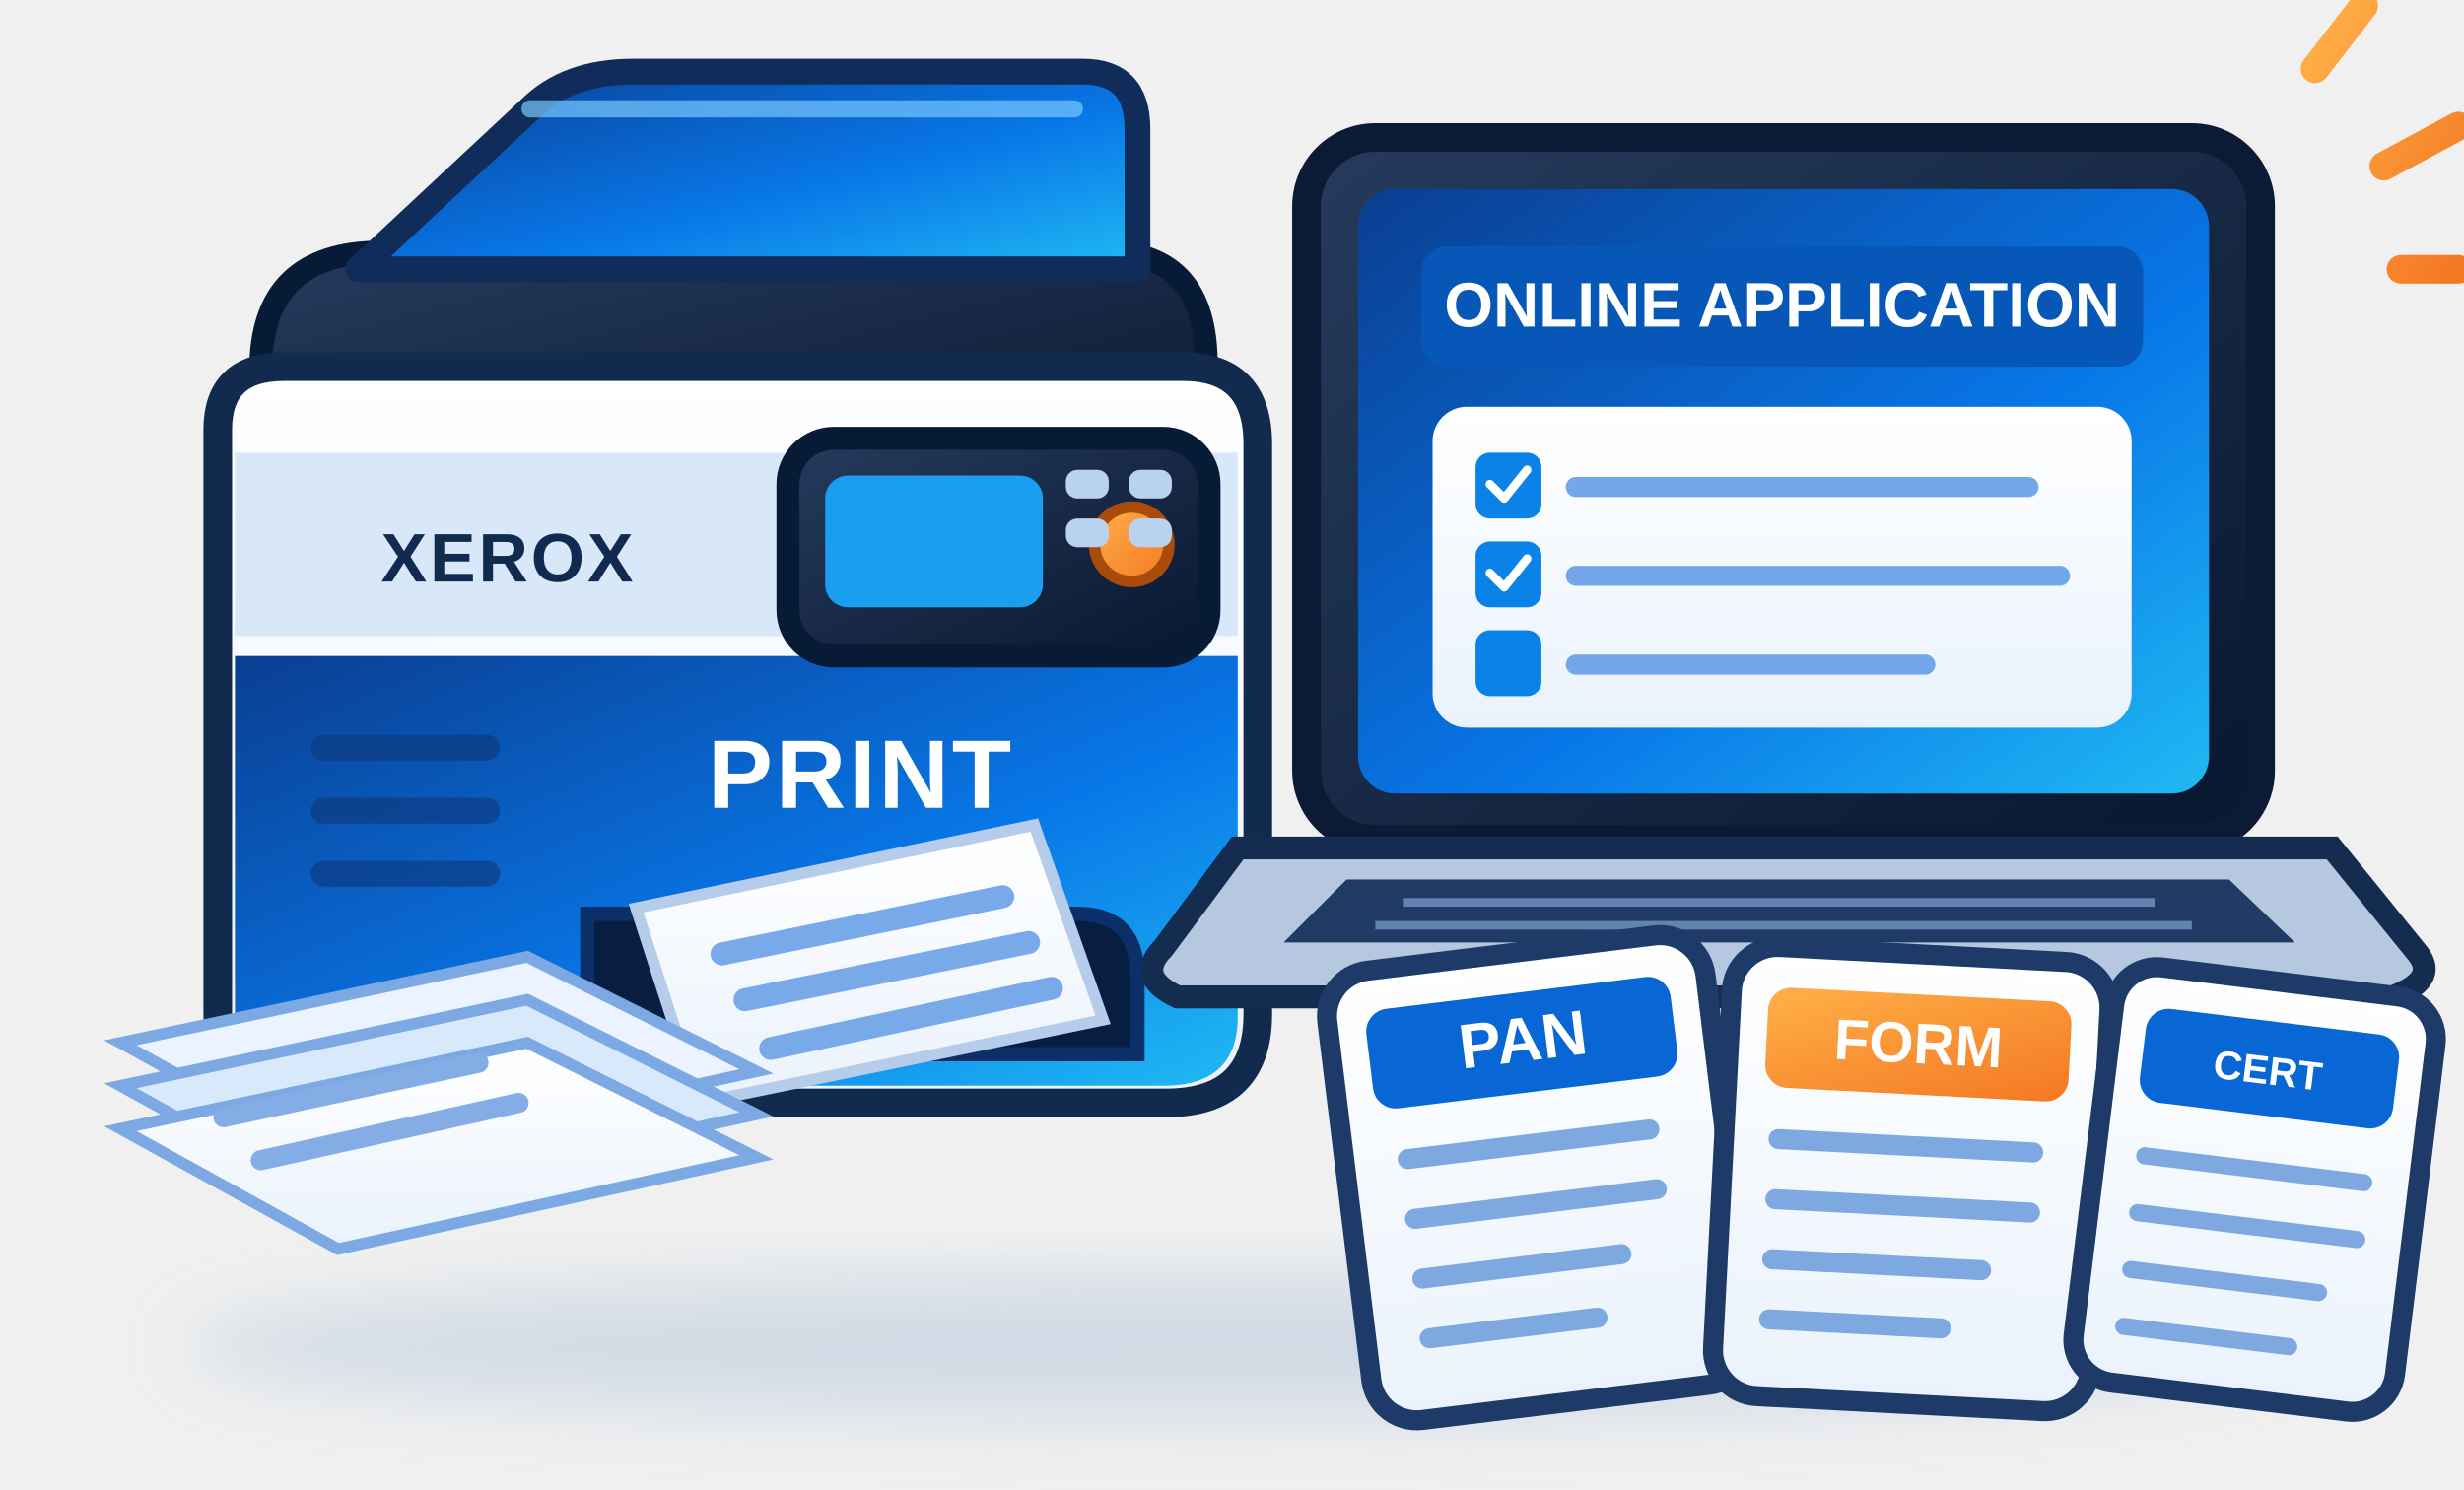
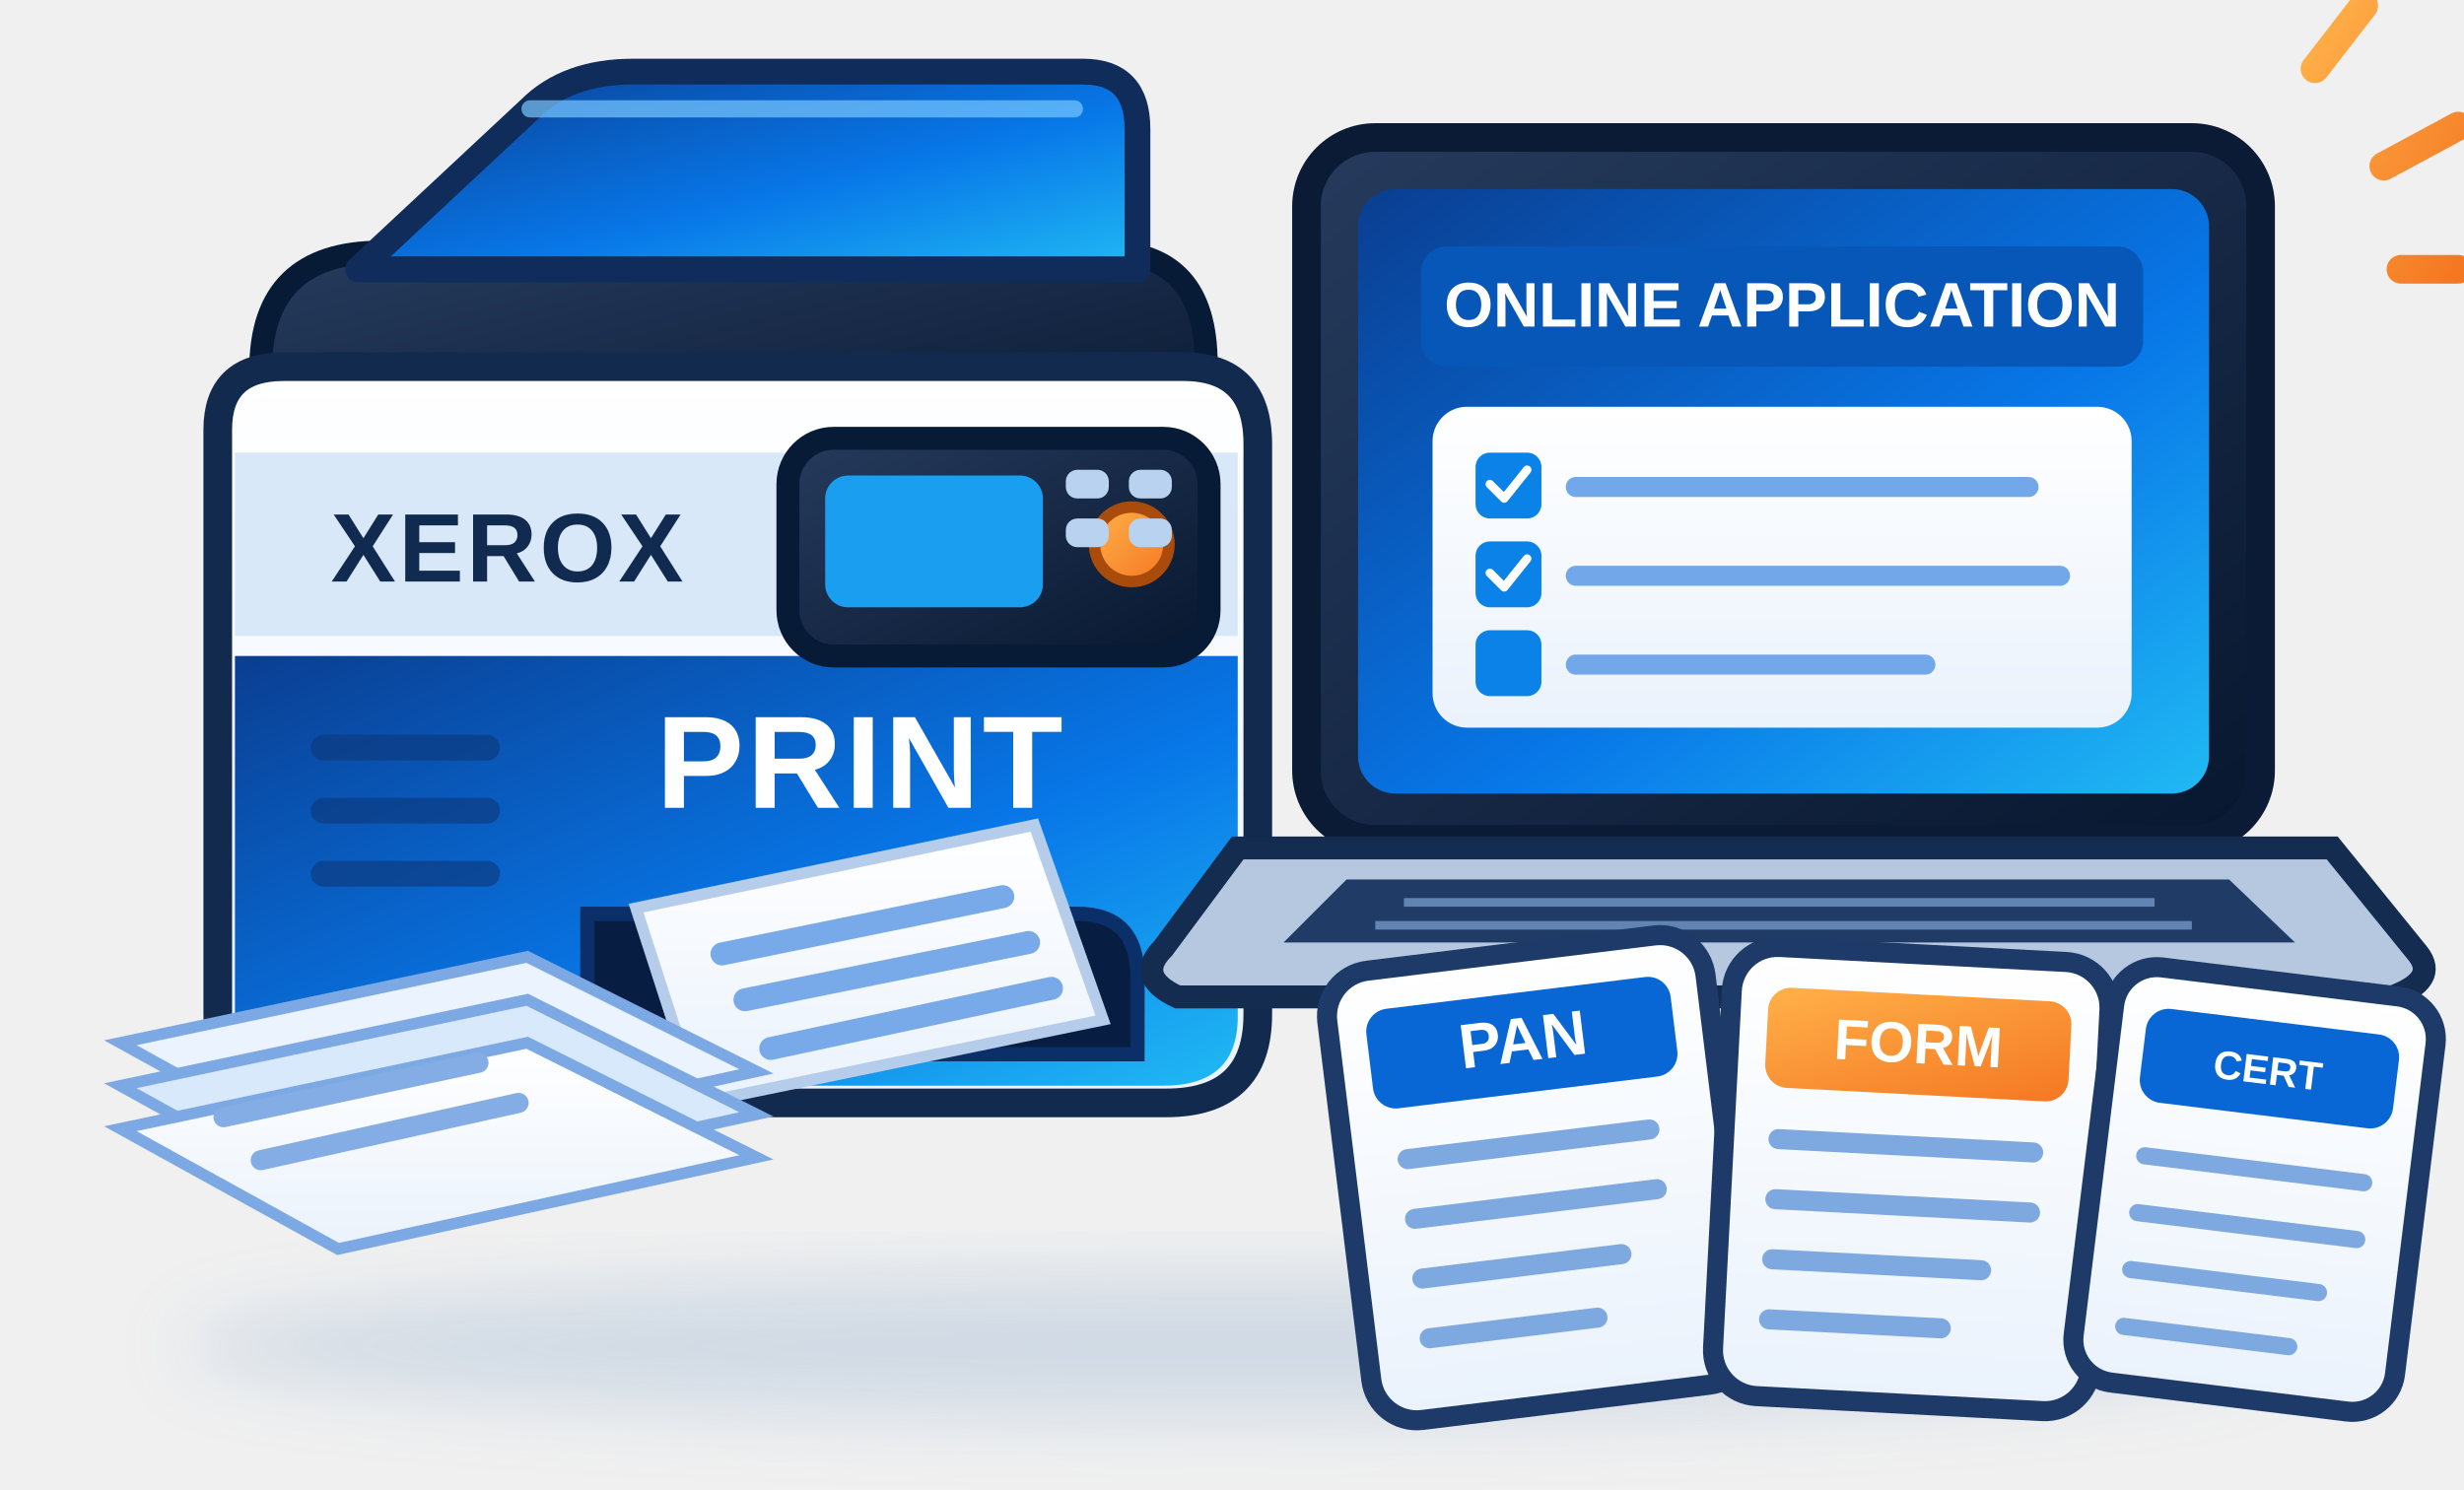
<svg xmlns="http://www.w3.org/2000/svg" viewBox="0 0 860 520" fill="none">
  <defs>
    <linearGradient id="blue" x1="0" y1="0" x2="1" y2="1">
      <stop stop-color="#0A3E91" />
      <stop offset=".58" stop-color="#0877E8" />
      <stop offset="1" stop-color="#20B9F3" />
    </linearGradient>
    <linearGradient id="deep" x1="0" y1="0" x2="1" y2="1">
      <stop stop-color="#263B5D" />
      <stop offset="1" stop-color="#08172F" />
    </linearGradient>
    <linearGradient id="paper" x1="0" y1="0" x2="0" y2="1">
      <stop stop-color="#FFFFFF" />
      <stop offset="1" stop-color="#EAF2FC" />
    </linearGradient>
    <linearGradient id="orange" x1="0" y1="0" x2="1" y2="1">
      <stop stop-color="#FFB14A" />
      <stop offset="1" stop-color="#F47721" />
    </linearGradient>
    <filter id="shadow" x="-30%" y="-30%" width="160%" height="180%">
      <feGaussianBlur stdDeviation="12" />
    </filter>
  </defs>
  <ellipse cx="428" cy="470" rx="365" ry="25" fill="#648EBB" opacity=".22" filter="url(#shadow)" />
  <path d="M91 129Q91 88 133 88H386Q421 88 421 127V171H91Z" fill="url(#deep)" stroke="#071A36" stroke-width="8" />
  <path d="M125 94L185 38Q198 25 221 25H378Q397 25 397 45V94Z" fill="url(#blue)" stroke="#102C5A" stroke-width="9" stroke-linejoin="round" />
  <path d="M185 38L375 38" stroke="#77C8FF" stroke-width="6" stroke-linecap="round" opacity=".7" />
  <path d="M76 150Q76 128 99 128H413Q439 128 439 155V354Q439 385 407 385H107Q76 385 76 354Z" fill="url(#paper)" stroke="#132A4F" stroke-width="10" />
  <path d="M82 158H432V222H82Z" fill="#D9E8F8" />
  <path d="M82 229H432V355Q432 379 406 379H107Q82 379 82 354Z" fill="url(#blue)" />
-   <text x="177" y="203" text-anchor="middle" fill="#102A50" font-family="Arial,sans-serif" font-size="24" font-weight="800" letter-spacing="1">XEROX</text>
-   <text x="300" y="282" text-anchor="middle" fill="#FFFFFF" font-family="Arial,sans-serif" font-size="34" font-weight="800" letter-spacing="1">PRINT</text>
+   <text x="177" y="203" text-anchor="middle" fill="#102A50" font-family="Arial,sans-serif" font-size="34" font-weight="800" letter-spacing="1">XEROX</text>
+   <text x="300" y="282" text-anchor="middle" fill="#FFFFFF" font-family="Arial,sans-serif" font-size="46" font-weight="800" letter-spacing="1">PRINT</text>
  <path d="M113 261H170M113 283H170M113 305H170" stroke="#0C397D" stroke-width="9" stroke-linecap="round" opacity=".65" />
  <rect x="275" y="153" width="147" height="76" rx="16" fill="url(#deep)" stroke="#071A36" stroke-width="8" />
  <rect x="288" y="166" width="76" height="46" rx="8" fill="#1A9EF0" />
  <circle cx="395" cy="190" r="13" fill="url(#orange)" stroke="#A94B0B" stroke-width="4" />
  <g fill="#B9D2EF">
    <rect x="372" y="164" width="15" height="10" rx="4" />
    <rect x="394" y="164" width="15" height="10" rx="4" />
    <rect x="372" y="181" width="15" height="10" rx="4" />
    <rect x="394" y="181" width="15" height="10" rx="4" />
  </g>
  <path d="M205 319H376Q397 319 397 341V368H205Z" fill="#071D42" stroke="#0B2F68" stroke-width="5" />
  <path d="M222 317L361 288L385 356L244 385Z" fill="url(#paper)" stroke="#B5CDEB" stroke-width="4" />
  <path d="M252 333L350 313M260 349L359 329M269 366L367 345" stroke="#78A9E8" stroke-width="8" stroke-linecap="round" />
  <path d="M42 364L184 334L264 374L118 406Z" fill="#EAF3FF" stroke="#7CA9E3" stroke-width="4" />
  <path d="M42 379L184 349L264 389L118 421Z" fill="#D9E9FC" stroke="#7CA9E3" stroke-width="4" />
  <path d="M42 394L184 364L264 404L118 436Z" fill="url(#paper)" stroke="#7CA9E3" stroke-width="4" />
  <path d="M78 390L167 371M91 405L181 385" stroke="#83ADE4" stroke-width="7" stroke-linecap="round" />
  <rect x="456" y="48" width="333" height="245" rx="24" fill="url(#deep)" stroke="#0B1B36" stroke-width="10" />
  <rect x="474" y="66" width="297" height="211" rx="13" fill="url(#blue)" />
  <rect x="496" y="86" width="252" height="42" rx="9" fill="#0757B8" />
  <text x="622" y="114" text-anchor="middle" fill="#FFFFFF" font-family="Arial,sans-serif" font-size="22" font-weight="700">ONLINE APPLICATION</text>
  <rect x="500" y="142" width="244" height="112" rx="12" fill="url(#paper)" />
  <g stroke="#72A8E9" stroke-width="7" stroke-linecap="round">
    <path d="M550 170H708M550 201H719M550 232H672" />
  </g>
  <g fill="#0B82E8">
    <rect x="515" y="158" width="23" height="23" rx="5" />
    <rect x="515" y="189" width="23" height="23" rx="5" />
    <rect x="515" y="220" width="23" height="23" rx="5" />
  </g>
  <g stroke="#FFFFFF" stroke-width="3" stroke-linecap="round" stroke-linejoin="round">
    <path d="M520 169L525 174L533 164M520 200L525 205L533 195" />
  </g>
  <path d="M432 296H814L844 333Q851 342 835 348H411Q396 341 406 331Z" fill="#B5C8DF" stroke="#142C50" stroke-width="8" />
  <path d="M470 307H778L801 329H448Z" fill="#203B66" />
  <g stroke="#7396C5" stroke-width="3" opacity=".8">
    <path d="M490 315H752M480 323H765" />
  </g>
  <g transform="rotate(-7 553 390)">
    <rect x="468" y="330" width="133" height="158" rx="16" fill="url(#paper)" stroke="#1D3A68" stroke-width="7" />
    <rect x="481" y="344" width="107" height="35" rx="8" fill="#0867D5" />
    <text x="535" y="368" text-anchor="middle" fill="#FFFFFF" font-family="Arial,sans-serif" font-size="22" font-weight="700">PAN</text>
    <path d="M490 397H575M490 418H575M490 439H560M490 460H549" stroke="#7EA8E0" stroke-width="7" stroke-linecap="round" />
  </g>
  <g transform="rotate(3 666 394)">
    <rect x="602" y="333" width="132" height="157" rx="16" fill="url(#paper)" stroke="#1D3A68" stroke-width="7" />
    <rect x="615" y="347" width="106" height="35" rx="8" fill="url(#orange)" />
    <text x="668" y="371" text-anchor="middle" fill="#FFFFFF" font-family="Arial,sans-serif" font-size="20" font-weight="700">FORM</text>
    <path d="M621 400H710M621 421H710M621 442H694M621 463H681" stroke="#7EA8E0" stroke-width="7" stroke-linecap="round" />
  </g>
  <g transform="rotate(7 770 393)">
    <rect x="733" y="340" width="113" height="146" rx="15" fill="url(#paper)" stroke="#1D3A68" stroke-width="7" />
    <rect x="745" y="354" width="89" height="33" rx="8" fill="#0867D5" />
    <text x="789" y="376" text-anchor="middle" fill="#FFFFFF" font-family="Arial,sans-serif" font-size="14" font-weight="700">CERT</text>
    <path d="M750 406H827M750 426H827M750 446H816M750 466H808" stroke="#7EA8E0" stroke-width="6" stroke-linecap="round" />
  </g>
  <path d="M808 24L825 2M832 58L858 44M838 94H858" stroke="url(#orange)" stroke-width="10" stroke-linecap="round" />
</svg>
